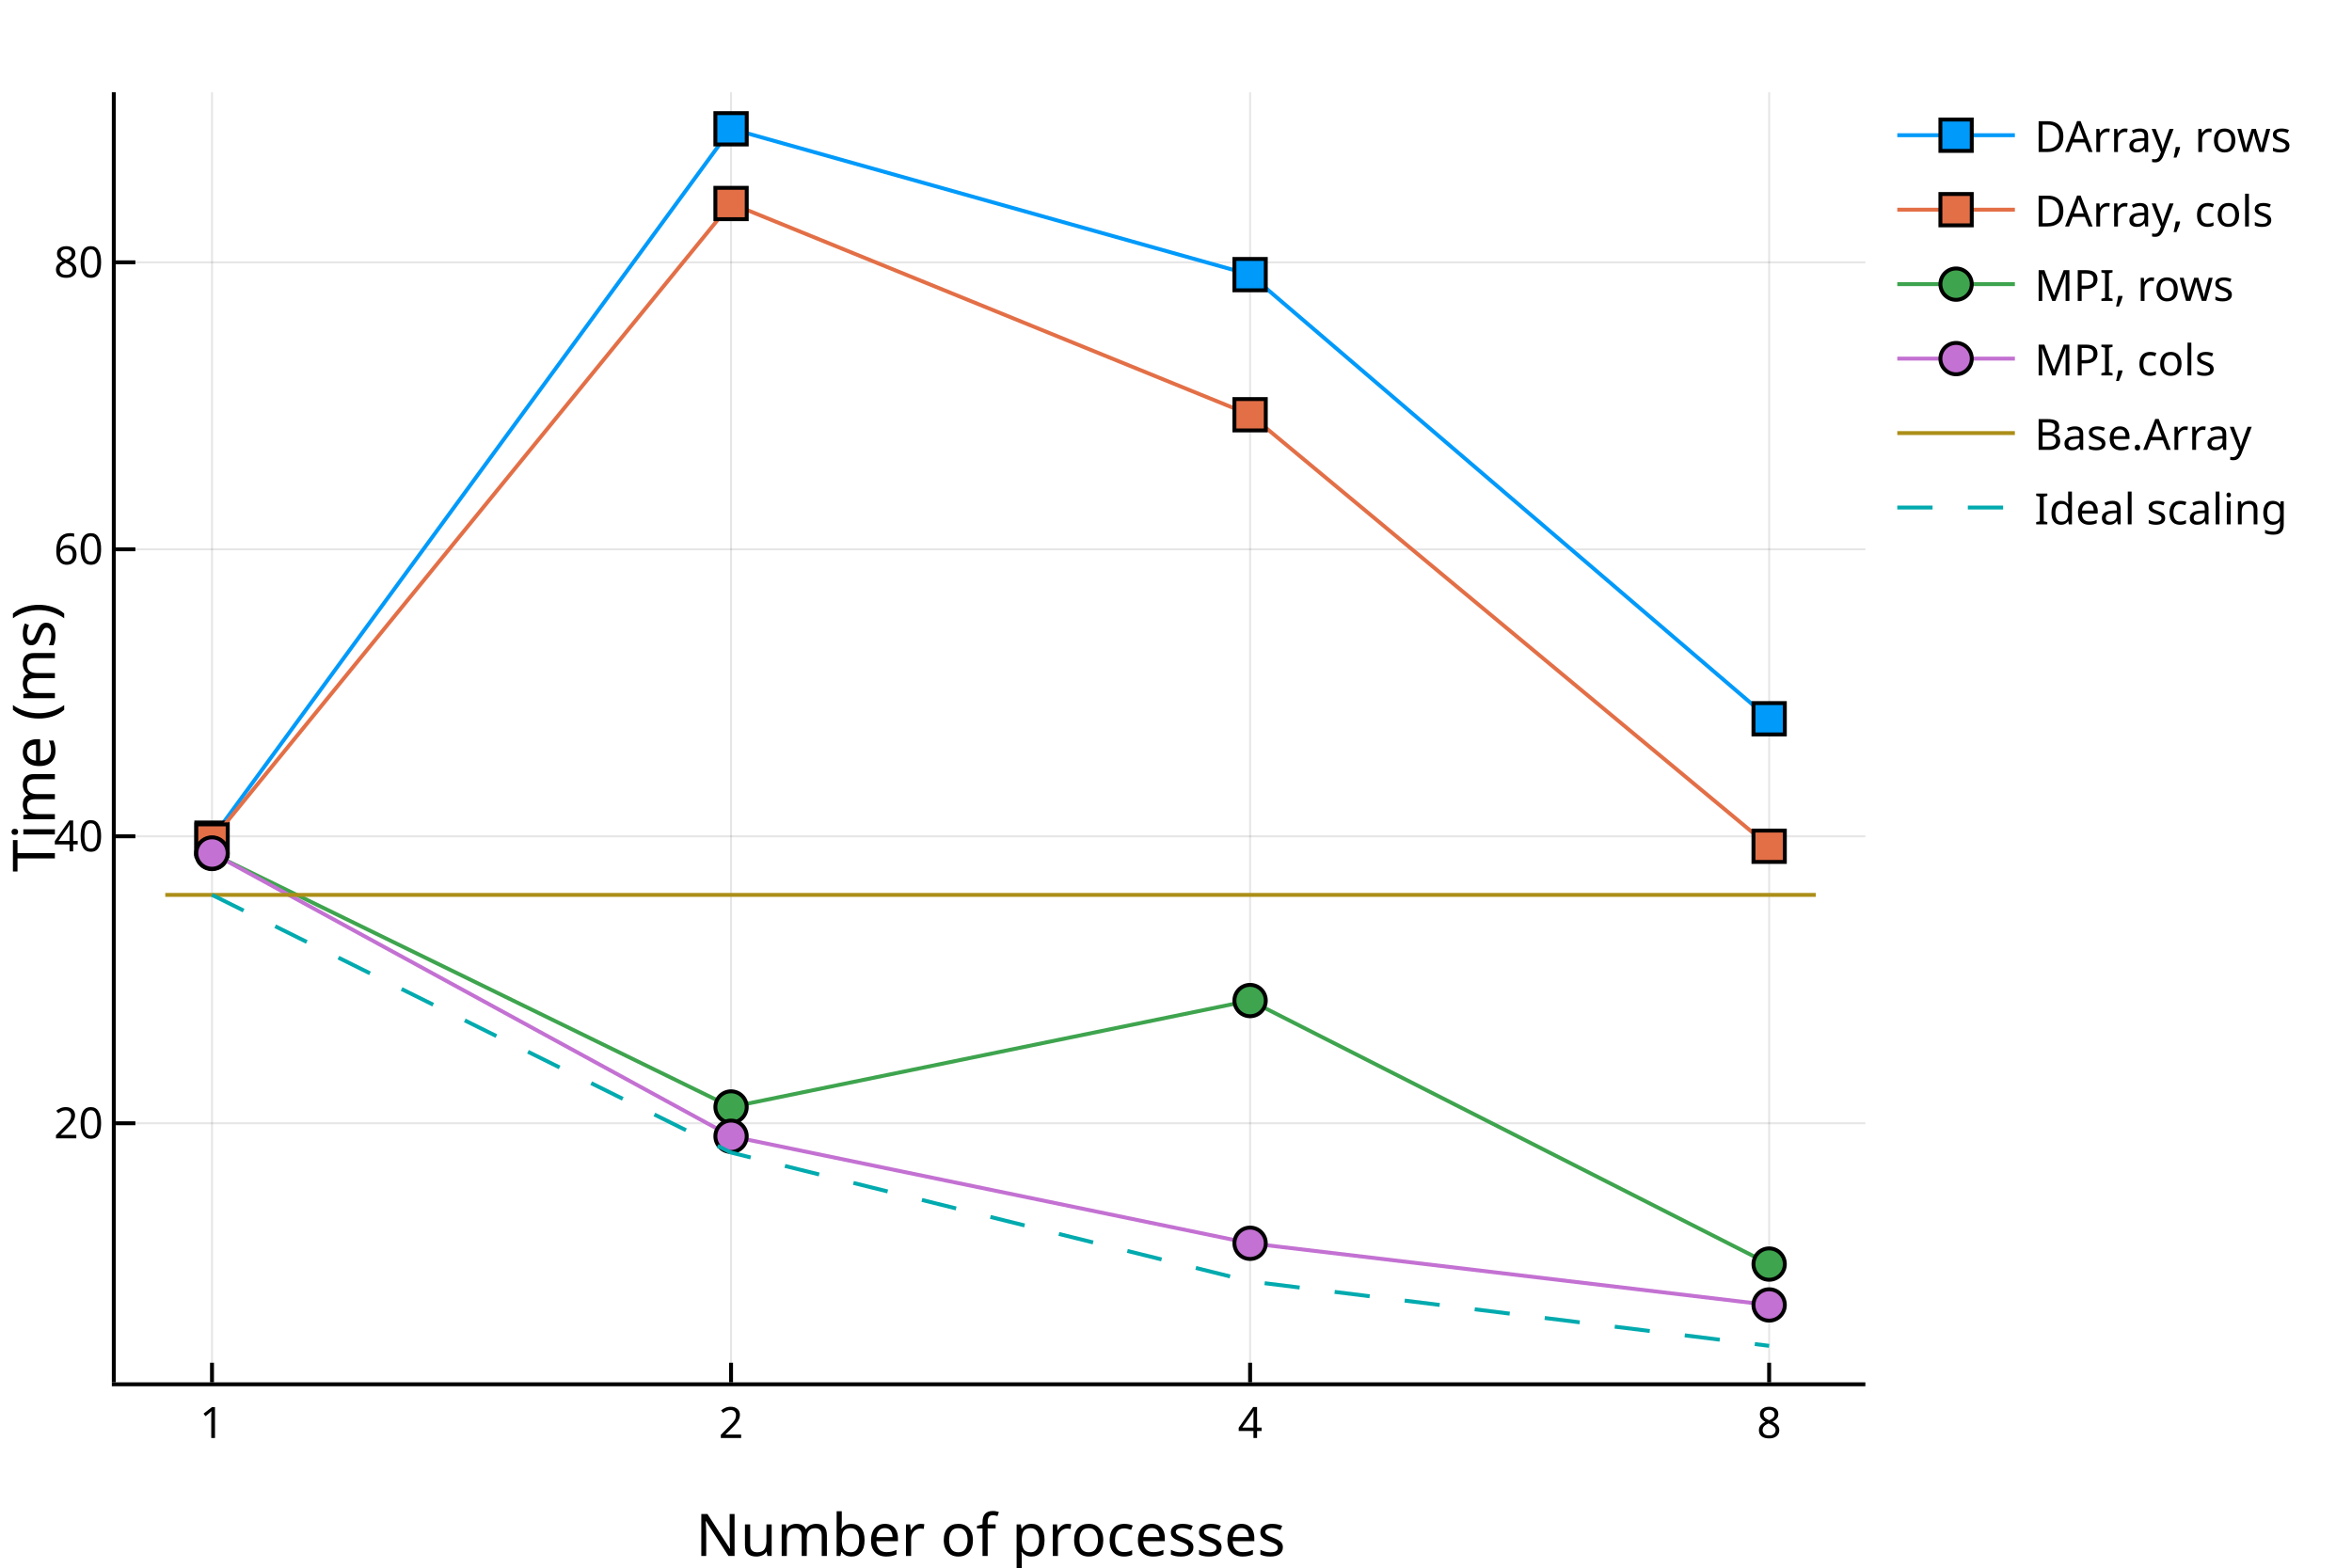
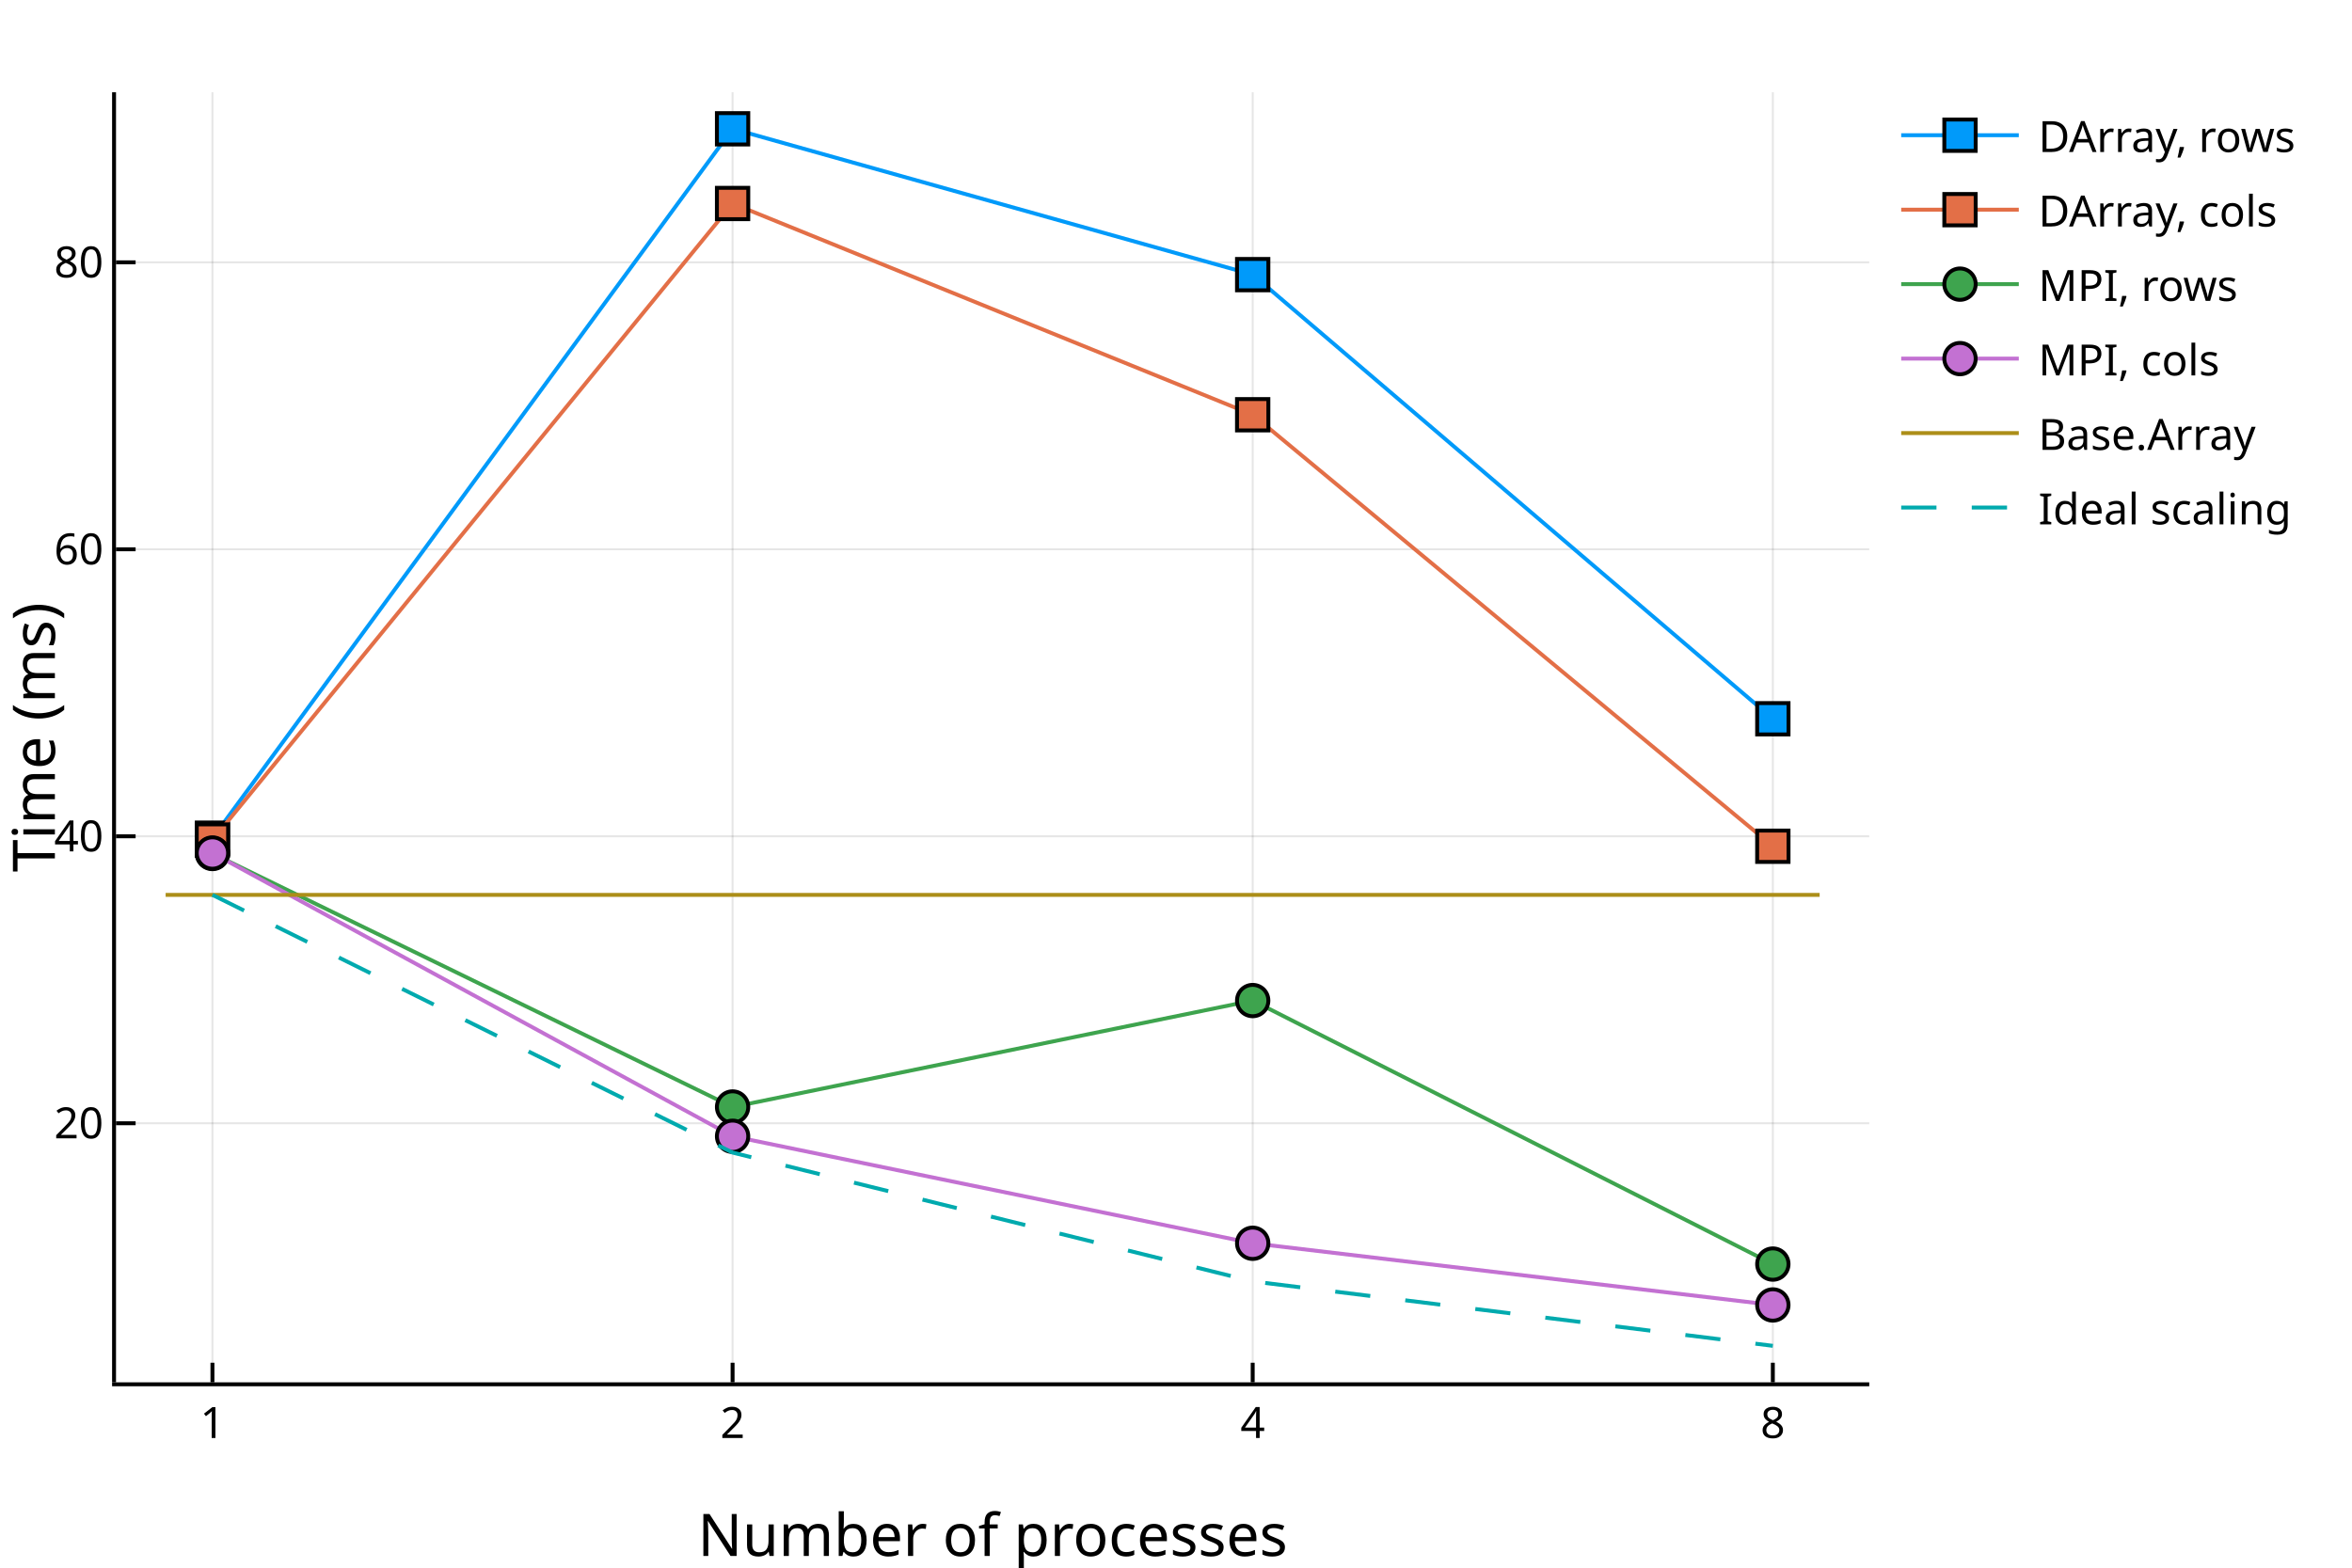
<svg xmlns="http://www.w3.org/2000/svg" class="main-svg" width="600" height="400" viewBox="0 0 600 400">
  <rect x="0" y="0" width="600" height="400" style="fill: rgb(255, 255, 255); fill-opacity: 1;" />
-   <defs id="defs-0fef15">
+   <defs id="defs-b886ee">
    <g class="clips">
-       <clipPath class="plotclip" id="clip0fef15xyplot">
-         <rect width="446.325" height="329.163" />
-       </clipPath>
-       <clipPath class="axesclip" id="clip0fef15x">
-         <rect x="29.532" y="0" width="446.325" height="400" />
-       </clipPath>
-       <clipPath class="axesclip" id="clip0fef15y">
+       <clipPath class="plotclip" id="clipb886eexyplot">
+         <rect width="447.256" height="329.163" />
+       </clipPath>
+       <clipPath class="axesclip" id="clipb886eex">
+         <rect x="29.594" y="0" width="447.256" height="400" />
+       </clipPath>
+       <clipPath class="axesclip" id="clipb886eey">
        <rect x="0" y="23.543" width="600" height="329.163" />
      </clipPath>
-       <clipPath class="axesclip" id="clip0fef15xy">
-         <rect x="29.532" y="23.543" width="446.325" height="329.163" />
+       <clipPath class="axesclip" id="clipb886eexy">
+         <rect x="29.594" y="23.543" width="447.256" height="329.163" />
      </clipPath>
    </g>
    <g class="gradients" />
  </defs>
  <g class="bglayer">
-     <rect class="bg" x="29.532" y="23.543" width="446.325" height="329.163" style="fill: rgb(255, 255, 255); fill-opacity: 1; stroke-width: 0;" />
+     <rect class="bg" x="29.594" y="23.543" width="447.256" height="329.163" style="fill: rgb(255, 255, 255); fill-opacity: 1; stroke-width: 0;" />
  </g>
  <g class="layer-below">
    <g class="imagelayer" />
    <g class="shapelayer" />
  </g>
  <g class="cartesianlayer">
    <g class="subplot xy">
      <g class="layer-subplot">
        <g class="shapelayer" />
        <g class="imagelayer" />
      </g>
      <g class="gridlayer">
        <g class="x">
-           <path class="xgrid crisp" d="M0,23.543v329.163" transform="translate(54.0824,0)" style="stroke: rgb(0, 0, 0); stroke-opacity: 0.1; stroke-width: 0.5px;" />
-           <path class="xgrid crisp" d="M0,23.543v329.163" transform="translate(186.4924,0)" style="stroke: rgb(0, 0, 0); stroke-opacity: 0.1; stroke-width: 0.5px;" />
-           <path class="xgrid crisp" d="M0,23.543v329.163" transform="translate(318.9024,0)" style="stroke: rgb(0, 0, 0); stroke-opacity: 0.1; stroke-width: 0.5px;" />
-           <path class="xgrid crisp" d="M0,23.543v329.163" transform="translate(451.3124,0)" style="stroke: rgb(0, 0, 0); stroke-opacity: 0.1; stroke-width: 0.5px;" />
+           <path class="xgrid crisp" d="M0,23.543v329.163" transform="translate(54.19405,0)" style="stroke: rgb(0, 0, 0); stroke-opacity: 0.1; stroke-width: 0.5px;" />
+           <path class="xgrid crisp" d="M0,23.543v329.163" transform="translate(186.8841,0)" style="stroke: rgb(0, 0, 0); stroke-opacity: 0.1; stroke-width: 0.5px;" />
+           <path class="xgrid crisp" d="M0,23.543v329.163" transform="translate(319.5641,0)" style="stroke: rgb(0, 0, 0); stroke-opacity: 0.1; stroke-width: 0.5px;" />
+           <path class="xgrid crisp" d="M0,23.543v329.163" transform="translate(452.2541,0)" style="stroke: rgb(0, 0, 0); stroke-opacity: 0.1; stroke-width: 0.5px;" />
        </g>
        <g class="y">
-           <path class="ygrid crisp" d="M29.532,0h446.325" transform="translate(0,286.6033)" style="stroke: rgb(0, 0, 0); stroke-opacity: 0.1; stroke-width: 0.5px;" />
-           <path class="ygrid crisp" d="M29.532,0h446.325" transform="translate(0,213.3833)" style="stroke: rgb(0, 0, 0); stroke-opacity: 0.1; stroke-width: 0.5px;" />
-           <path class="ygrid crisp" d="M29.532,0h446.325" transform="translate(0,140.1533)" style="stroke: rgb(0, 0, 0); stroke-opacity: 0.1; stroke-width: 0.5px;" />
-           <path class="ygrid crisp" d="M29.532,0h446.325" transform="translate(0,66.93331)" style="stroke: rgb(0, 0, 0); stroke-opacity: 0.1; stroke-width: 0.5px;" />
+           <path class="ygrid crisp" d="M29.594,0h447.256" transform="translate(0,286.6033)" style="stroke: rgb(0, 0, 0); stroke-opacity: 0.1; stroke-width: 0.5px;" />
+           <path class="ygrid crisp" d="M29.594,0h447.256" transform="translate(0,213.3833)" style="stroke: rgb(0, 0, 0); stroke-opacity: 0.1; stroke-width: 0.5px;" />
+           <path class="ygrid crisp" d="M29.594,0h447.256" transform="translate(0,140.1533)" style="stroke: rgb(0, 0, 0); stroke-opacity: 0.1; stroke-width: 0.5px;" />
+           <path class="ygrid crisp" d="M29.594,0h447.256" transform="translate(0,66.93331)" style="stroke: rgb(0, 0, 0); stroke-opacity: 0.1; stroke-width: 0.5px;" />
        </g>
      </g>
      <g class="zerolinelayer" />
      <path class="xlines-below" />
      <path class="ylines-below" />
      <g class="overlines-below" />
      <g class="xaxislayer-below" />
      <g class="yaxislayer-below" />
      <g class="overaxes-below" />
-       <g class="plot" transform="translate(29.5324, 23.54331)" clip-path="url(#clip0fef15xyplot)">
+       <g class="plot" transform="translate(29.59405, 23.54331)" clip-path="url(#clipb886eexyplot)">
        <g class="imagelayer" />
        <g class="maplayer" />
        <g class="barlayer" />
        <g class="carpetlayer" />
        <g class="violinlayer" />
        <g class="boxlayer" />
        <g class="scatterlayer">
-           <g class="trace scatter tracee0105c" style="stroke-miterlimit: 2; opacity: 1;">
-             <path class="js-line" d="M24.55,190.32L156.96,9.32L289.37,46.53L421.78,159.85" style="vector-effect: non-scaling-stroke; fill: none; stroke: rgb(0, 154, 250); stroke-opacity: 1; stroke-width: 1px; opacity: 1;" />
-             <g class="points">
-               <path class="point" transform="translate(24.55,190.32)" d="M4,4H-4V-4H4Z" style="opacity: 1; stroke-width: 1px; fill: rgb(0, 154, 250); fill-opacity: 1; stroke: rgb(0, 0, 0); stroke-opacity: 1;" />
-               <path class="point" transform="translate(156.96,9.32)" d="M4,4H-4V-4H4Z" style="opacity: 1; stroke-width: 1px; fill: rgb(0, 154, 250); fill-opacity: 1; stroke: rgb(0, 0, 0); stroke-opacity: 1;" />
-               <path class="point" transform="translate(289.37,46.53)" d="M4,4H-4V-4H4Z" style="opacity: 1; stroke-width: 1px; fill: rgb(0, 154, 250); fill-opacity: 1; stroke: rgb(0, 0, 0); stroke-opacity: 1;" />
-               <path class="point" transform="translate(421.78,159.85)" d="M4,4H-4V-4H4Z" style="opacity: 1; stroke-width: 1px; fill: rgb(0, 154, 250); fill-opacity: 1; stroke: rgb(0, 0, 0); stroke-opacity: 1;" />
-             </g>
-           </g>
-           <g class="trace scatter trace3b83f3" style="stroke-miterlimit: 2; opacity: 1;">
-             <path class="js-line" d="M24.55,190.8L156.96,28.38L289.37,82.28L421.78,192.38" style="vector-effect: non-scaling-stroke; fill: none; stroke: rgb(227, 111, 71); stroke-opacity: 1; stroke-width: 1px; opacity: 1;" />
-             <g class="points">
-               <path class="point" transform="translate(24.55,190.8)" d="M4,4H-4V-4H4Z" style="opacity: 1; stroke-width: 1px; fill: rgb(227, 111, 71); fill-opacity: 1; stroke: rgb(0, 0, 0); stroke-opacity: 1;" />
-               <path class="point" transform="translate(156.96,28.38)" d="M4,4H-4V-4H4Z" style="opacity: 1; stroke-width: 1px; fill: rgb(227, 111, 71); fill-opacity: 1; stroke: rgb(0, 0, 0); stroke-opacity: 1;" />
-               <path class="point" transform="translate(289.37,82.28)" d="M4,4H-4V-4H4Z" style="opacity: 1; stroke-width: 1px; fill: rgb(227, 111, 71); fill-opacity: 1; stroke: rgb(0, 0, 0); stroke-opacity: 1;" />
-               <path class="point" transform="translate(421.78,192.38)" d="M4,4H-4V-4H4Z" style="opacity: 1; stroke-width: 1px; fill: rgb(227, 111, 71); fill-opacity: 1; stroke: rgb(0, 0, 0); stroke-opacity: 1;" />
-             </g>
-           </g>
-           <g class="trace scatter tracea6926f" style="stroke-miterlimit: 2; opacity: 1;">
-             <path class="js-line" d="M24.55,194.23L156.96,258.91L289.37,231.75L421.78,298.99" style="vector-effect: non-scaling-stroke; fill: none; stroke: rgb(62, 164, 78); stroke-opacity: 1; stroke-width: 1px; opacity: 1;" />
-             <g class="points">
-               <path class="point" transform="translate(24.55,194.23)" d="M4,0A4,4 0 1,1 0,-4A4,4 0 0,1 4,0Z" style="opacity: 1; stroke-width: 1px; fill: rgb(62, 164, 78); fill-opacity: 1; stroke: rgb(0, 0, 0); stroke-opacity: 1;" />
-               <path class="point" transform="translate(156.96,258.91)" d="M4,0A4,4 0 1,1 0,-4A4,4 0 0,1 4,0Z" style="opacity: 1; stroke-width: 1px; fill: rgb(62, 164, 78); fill-opacity: 1; stroke: rgb(0, 0, 0); stroke-opacity: 1;" />
-               <path class="point" transform="translate(289.37,231.75)" d="M4,0A4,4 0 1,1 0,-4A4,4 0 0,1 4,0Z" style="opacity: 1; stroke-width: 1px; fill: rgb(62, 164, 78); fill-opacity: 1; stroke: rgb(0, 0, 0); stroke-opacity: 1;" />
-               <path class="point" transform="translate(421.78,298.99)" d="M4,0A4,4 0 1,1 0,-4A4,4 0 0,1 4,0Z" style="opacity: 1; stroke-width: 1px; fill: rgb(62, 164, 78); fill-opacity: 1; stroke: rgb(0, 0, 0); stroke-opacity: 1;" />
-             </g>
-           </g>
-           <g class="trace scatter tracef46e6e" style="stroke-miterlimit: 2; opacity: 1;">
-             <path class="js-line" d="M24.55,194.11L156.96,266.38L289.37,293.68L421.78,309.42" style="vector-effect: non-scaling-stroke; fill: none; stroke: rgb(195, 113, 210); stroke-opacity: 1; stroke-width: 1px; opacity: 1;" />
-             <g class="points">
-               <path class="point" transform="translate(24.55,194.11)" d="M4,0A4,4 0 1,1 0,-4A4,4 0 0,1 4,0Z" style="opacity: 1; stroke-width: 1px; fill: rgb(195, 113, 210); fill-opacity: 1; stroke: rgb(0, 0, 0); stroke-opacity: 1;" />
-               <path class="point" transform="translate(156.96,266.38)" d="M4,0A4,4 0 1,1 0,-4A4,4 0 0,1 4,0Z" style="opacity: 1; stroke-width: 1px; fill: rgb(195, 113, 210); fill-opacity: 1; stroke: rgb(0, 0, 0); stroke-opacity: 1;" />
-               <path class="point" transform="translate(289.37,293.68)" d="M4,0A4,4 0 1,1 0,-4A4,4 0 0,1 4,0Z" style="opacity: 1; stroke-width: 1px; fill: rgb(195, 113, 210); fill-opacity: 1; stroke: rgb(0, 0, 0); stroke-opacity: 1;" />
-               <path class="point" transform="translate(421.78,309.42)" d="M4,0A4,4 0 1,1 0,-4A4,4 0 0,1 4,0Z" style="opacity: 1; stroke-width: 1px; fill: rgb(195, 113, 210); fill-opacity: 1; stroke: rgb(0, 0, 0); stroke-opacity: 1;" />
-             </g>
-           </g>
-           <g class="trace scatter trace779857" style="stroke-miterlimit: 2; opacity: 1;">
-             <path class="js-line" d="M12.63,204.79L433.69,204.79" style="vector-effect: non-scaling-stroke; fill: none; stroke: rgb(172, 142, 24); stroke-opacity: 1; stroke-width: 1px; opacity: 1;" />
+           <g class="trace scatter trace1fe989" style="stroke-miterlimit: 2; opacity: 1;">
+             <path class="js-line" d="M24.6,190.32L157.29,9.32L289.97,46.53L422.66,159.85" style="vector-effect: non-scaling-stroke; fill: none; stroke: rgb(0, 154, 250); stroke-opacity: 1; stroke-width: 1px; opacity: 1;" />
+             <g class="points">
+               <path class="point" transform="translate(24.6,190.32)" d="M4,4H-4V-4H4Z" style="opacity: 1; stroke-width: 1px; fill: rgb(0, 154, 250); fill-opacity: 1; stroke: rgb(0, 0, 0); stroke-opacity: 1;" />
+               <path class="point" transform="translate(157.29,9.32)" d="M4,4H-4V-4H4Z" style="opacity: 1; stroke-width: 1px; fill: rgb(0, 154, 250); fill-opacity: 1; stroke: rgb(0, 0, 0); stroke-opacity: 1;" />
+               <path class="point" transform="translate(289.97,46.53)" d="M4,4H-4V-4H4Z" style="opacity: 1; stroke-width: 1px; fill: rgb(0, 154, 250); fill-opacity: 1; stroke: rgb(0, 0, 0); stroke-opacity: 1;" />
+               <path class="point" transform="translate(422.66,159.85)" d="M4,4H-4V-4H4Z" style="opacity: 1; stroke-width: 1px; fill: rgb(0, 154, 250); fill-opacity: 1; stroke: rgb(0, 0, 0); stroke-opacity: 1;" />
+             </g>
+           </g>
+           <g class="trace scatter tracedd1b66" style="stroke-miterlimit: 2; opacity: 1;">
+             <path class="js-line" d="M24.6,190.8L157.29,28.38L289.97,82.28L422.66,192.38" style="vector-effect: non-scaling-stroke; fill: none; stroke: rgb(227, 111, 71); stroke-opacity: 1; stroke-width: 1px; opacity: 1;" />
+             <g class="points">
+               <path class="point" transform="translate(24.6,190.8)" d="M4,4H-4V-4H4Z" style="opacity: 1; stroke-width: 1px; fill: rgb(227, 111, 71); fill-opacity: 1; stroke: rgb(0, 0, 0); stroke-opacity: 1;" />
+               <path class="point" transform="translate(157.29,28.38)" d="M4,4H-4V-4H4Z" style="opacity: 1; stroke-width: 1px; fill: rgb(227, 111, 71); fill-opacity: 1; stroke: rgb(0, 0, 0); stroke-opacity: 1;" />
+               <path class="point" transform="translate(289.97,82.28)" d="M4,4H-4V-4H4Z" style="opacity: 1; stroke-width: 1px; fill: rgb(227, 111, 71); fill-opacity: 1; stroke: rgb(0, 0, 0); stroke-opacity: 1;" />
+               <path class="point" transform="translate(422.66,192.38)" d="M4,4H-4V-4H4Z" style="opacity: 1; stroke-width: 1px; fill: rgb(227, 111, 71); fill-opacity: 1; stroke: rgb(0, 0, 0); stroke-opacity: 1;" />
+             </g>
+           </g>
+           <g class="trace scatter tracea5603b" style="stroke-miterlimit: 2; opacity: 1;">
+             <path class="js-line" d="M24.6,194.23L157.29,258.91L289.97,231.75L422.66,298.99" style="vector-effect: non-scaling-stroke; fill: none; stroke: rgb(62, 164, 78); stroke-opacity: 1; stroke-width: 1px; opacity: 1;" />
+             <g class="points">
+               <path class="point" transform="translate(24.6,194.23)" d="M4,0A4,4 0 1,1 0,-4A4,4 0 0,1 4,0Z" style="opacity: 1; stroke-width: 1px; fill: rgb(62, 164, 78); fill-opacity: 1; stroke: rgb(0, 0, 0); stroke-opacity: 1;" />
+               <path class="point" transform="translate(157.29,258.91)" d="M4,0A4,4 0 1,1 0,-4A4,4 0 0,1 4,0Z" style="opacity: 1; stroke-width: 1px; fill: rgb(62, 164, 78); fill-opacity: 1; stroke: rgb(0, 0, 0); stroke-opacity: 1;" />
+               <path class="point" transform="translate(289.97,231.75)" d="M4,0A4,4 0 1,1 0,-4A4,4 0 0,1 4,0Z" style="opacity: 1; stroke-width: 1px; fill: rgb(62, 164, 78); fill-opacity: 1; stroke: rgb(0, 0, 0); stroke-opacity: 1;" />
+               <path class="point" transform="translate(422.66,298.99)" d="M4,0A4,4 0 1,1 0,-4A4,4 0 0,1 4,0Z" style="opacity: 1; stroke-width: 1px; fill: rgb(62, 164, 78); fill-opacity: 1; stroke: rgb(0, 0, 0); stroke-opacity: 1;" />
+             </g>
+           </g>
+           <g class="trace scatter trace564d83" style="stroke-miterlimit: 2; opacity: 1;">
+             <path class="js-line" d="M24.6,194.11L157.29,266.38L289.97,293.68L422.66,309.42" style="vector-effect: non-scaling-stroke; fill: none; stroke: rgb(195, 113, 210); stroke-opacity: 1; stroke-width: 1px; opacity: 1;" />
+             <g class="points">
+               <path class="point" transform="translate(24.6,194.11)" d="M4,0A4,4 0 1,1 0,-4A4,4 0 0,1 4,0Z" style="opacity: 1; stroke-width: 1px; fill: rgb(195, 113, 210); fill-opacity: 1; stroke: rgb(0, 0, 0); stroke-opacity: 1;" />
+               <path class="point" transform="translate(157.29,266.38)" d="M4,0A4,4 0 1,1 0,-4A4,4 0 0,1 4,0Z" style="opacity: 1; stroke-width: 1px; fill: rgb(195, 113, 210); fill-opacity: 1; stroke: rgb(0, 0, 0); stroke-opacity: 1;" />
+               <path class="point" transform="translate(289.97,293.68)" d="M4,0A4,4 0 1,1 0,-4A4,4 0 0,1 4,0Z" style="opacity: 1; stroke-width: 1px; fill: rgb(195, 113, 210); fill-opacity: 1; stroke: rgb(0, 0, 0); stroke-opacity: 1;" />
+               <path class="point" transform="translate(422.66,309.42)" d="M4,0A4,4 0 1,1 0,-4A4,4 0 0,1 4,0Z" style="opacity: 1; stroke-width: 1px; fill: rgb(195, 113, 210); fill-opacity: 1; stroke: rgb(0, 0, 0); stroke-opacity: 1;" />
+             </g>
+           </g>
+           <g class="trace scatter trace11688b" style="stroke-miterlimit: 2; opacity: 1;">
+             <path class="js-line" d="M12.66,204.79L434.6,204.79" style="vector-effect: non-scaling-stroke; fill: none; stroke: rgb(172, 142, 24); stroke-opacity: 1; stroke-width: 1px; opacity: 1;" />
            <g class="points" />
          </g>
-           <g class="trace scatter traced028a8" style="stroke-miterlimit: 2; opacity: 1;">
-             <path class="js-line" d="M24.55,204.79L156.96,270.54L289.37,303.41L421.78,319.85" style="vector-effect: non-scaling-stroke; fill: none; stroke: rgb(0, 170, 174); stroke-opacity: 1; stroke-width: 1px; opacity: 1; stroke-dasharray: 9px, 9px;" />
+           <g class="trace scatter trace3fa1b9" style="stroke-miterlimit: 2; opacity: 1;">
+             <path class="js-line" d="M24.6,204.79L157.29,270.54L289.97,303.41L422.66,319.85" style="vector-effect: non-scaling-stroke; fill: none; stroke: rgb(0, 170, 174); stroke-opacity: 1; stroke-width: 1px; opacity: 1; stroke-dasharray: 9px, 9px;" />
            <g class="points" />
          </g>
        </g>
      </g>
      <g class="overplot" />
-       <path class="xlines-above crisp" d="M28.532,353.207H475.857" style="fill: none; stroke-width: 1px; stroke: rgb(0, 0, 0); stroke-opacity: 1;" />
-       <path class="ylines-above crisp" d="M29.032,23.543V352.707" style="fill: none; stroke-width: 1px; stroke: rgb(0, 0, 0); stroke-opacity: 1;" />
+       <path class="xlines-above crisp" d="M28.594,353.207H476.85" style="fill: none; stroke-width: 1px; stroke: rgb(0, 0, 0); stroke-opacity: 1;" />
+       <path class="ylines-above crisp" d="M29.094,23.543V352.707" style="fill: none; stroke-width: 1px; stroke: rgb(0, 0, 0); stroke-opacity: 1;" />
      <g class="overlines-above" />
      <g class="xaxislayer-above">
-         <path class="xtick ticks crisp" d="M0,352.707v-5" transform="translate(54.0824,0)" style="stroke: rgb(0, 0, 0); stroke-opacity: 1; stroke-width: 1px;" />
-         <path class="xtick ticks crisp" d="M0,352.707v-5" transform="translate(186.4924,0)" style="stroke: rgb(0, 0, 0); stroke-opacity: 1; stroke-width: 1px;" />
-         <path class="xtick ticks crisp" d="M0,352.707v-5" transform="translate(318.9024,0)" style="stroke: rgb(0, 0, 0); stroke-opacity: 1; stroke-width: 1px;" />
-         <path class="xtick ticks crisp" d="M0,352.707v-5" transform="translate(451.3124,0)" style="stroke: rgb(0, 0, 0); stroke-opacity: 1; stroke-width: 1px;" />
-         <g class="xtick">
-           <text text-anchor="middle" x="0" y="366.907" transform="translate(54.0824,0)" style="font-family: sans-serif; font-size: 11px; fill: rgb(0, 0, 0); fill-opacity: 1; white-space: pre;">1</text>
-         </g>
-         <g class="xtick">
-           <text text-anchor="middle" x="0" y="366.907" transform="translate(186.4924,0)" style="font-family: sans-serif; font-size: 11px; fill: rgb(0, 0, 0); fill-opacity: 1; white-space: pre;">2</text>
-         </g>
-         <g class="xtick">
-           <text text-anchor="middle" x="0" y="366.907" transform="translate(318.9024,0)" style="font-family: sans-serif; font-size: 11px; fill: rgb(0, 0, 0); fill-opacity: 1; white-space: pre;">4</text>
-         </g>
-         <g class="xtick">
-           <text text-anchor="middle" x="0" y="366.907" transform="translate(451.3124,0)" style="font-family: sans-serif; font-size: 11px; fill: rgb(0, 0, 0); fill-opacity: 1; white-space: pre;">8</text>
+         <path class="xtick ticks crisp" d="M0,352.707v-5" transform="translate(54.19405,0)" style="stroke: rgb(0, 0, 0); stroke-opacity: 1; stroke-width: 1px;" />
+         <path class="xtick ticks crisp" d="M0,352.707v-5" transform="translate(186.8841,0)" style="stroke: rgb(0, 0, 0); stroke-opacity: 1; stroke-width: 1px;" />
+         <path class="xtick ticks crisp" d="M0,352.707v-5" transform="translate(319.5641,0)" style="stroke: rgb(0, 0, 0); stroke-opacity: 1; stroke-width: 1px;" />
+         <path class="xtick ticks crisp" d="M0,352.707v-5" transform="translate(452.2541,0)" style="stroke: rgb(0, 0, 0); stroke-opacity: 1; stroke-width: 1px;" />
+         <g class="xtick">
+           <text text-anchor="middle" x="0" y="366.907" transform="translate(54.19405,0)" style="font-family: sans-serif; font-size: 11px; fill: rgb(0, 0, 0); fill-opacity: 1; white-space: pre;">1</text>
+         </g>
+         <g class="xtick">
+           <text text-anchor="middle" x="0" y="366.907" transform="translate(186.8841,0)" style="font-family: sans-serif; font-size: 11px; fill: rgb(0, 0, 0); fill-opacity: 1; white-space: pre;">2</text>
+         </g>
+         <g class="xtick">
+           <text text-anchor="middle" x="0" y="366.907" transform="translate(319.5641,0)" style="font-family: sans-serif; font-size: 11px; fill: rgb(0, 0, 0); fill-opacity: 1; white-space: pre;">4</text>
+         </g>
+         <g class="xtick">
+           <text text-anchor="middle" x="0" y="366.907" transform="translate(452.2541,0)" style="font-family: sans-serif; font-size: 11px; fill: rgb(0, 0, 0); fill-opacity: 1; white-space: pre;">8</text>
        </g>
      </g>
      <g class="yaxislayer-above">
-         <path class="ytick ticks crisp" d="M29.532,0h5" transform="translate(0,286.6033)" style="stroke: rgb(0, 0, 0); stroke-opacity: 1; stroke-width: 1px;" />
-         <path class="ytick ticks crisp" d="M29.532,0h5" transform="translate(0,213.3833)" style="stroke: rgb(0, 0, 0); stroke-opacity: 1; stroke-width: 1px;" />
-         <path class="ytick ticks crisp" d="M29.532,0h5" transform="translate(0,140.1533)" style="stroke: rgb(0, 0, 0); stroke-opacity: 1; stroke-width: 1px;" />
-         <path class="ytick ticks crisp" d="M29.532,0h5" transform="translate(0,66.93331)" style="stroke: rgb(0, 0, 0); stroke-opacity: 1; stroke-width: 1px;" />
-         <g class="ytick">
-           <text text-anchor="end" x="26.332" y="3.85" transform="translate(0,286.6033)" style="font-family: sans-serif; font-size: 11px; fill: rgb(0, 0, 0); fill-opacity: 1; white-space: pre;">20</text>
-         </g>
-         <g class="ytick">
-           <text text-anchor="end" x="26.332" y="3.85" transform="translate(0,213.3833)" style="font-family: sans-serif; font-size: 11px; fill: rgb(0, 0, 0); fill-opacity: 1; white-space: pre;">40</text>
-         </g>
-         <g class="ytick">
-           <text text-anchor="end" x="26.332" y="3.85" transform="translate(0,140.1533)" style="font-family: sans-serif; font-size: 11px; fill: rgb(0, 0, 0); fill-opacity: 1; white-space: pre;">60</text>
-         </g>
-         <g class="ytick">
-           <text text-anchor="end" x="26.332" y="3.85" transform="translate(0,66.93331)" style="font-family: sans-serif; font-size: 11px; fill: rgb(0, 0, 0); fill-opacity: 1; white-space: pre;">80</text>
+         <path class="ytick ticks crisp" d="M29.594,0h5" transform="translate(0,286.6033)" style="stroke: rgb(0, 0, 0); stroke-opacity: 1; stroke-width: 1px;" />
+         <path class="ytick ticks crisp" d="M29.594,0h5" transform="translate(0,213.3833)" style="stroke: rgb(0, 0, 0); stroke-opacity: 1; stroke-width: 1px;" />
+         <path class="ytick ticks crisp" d="M29.594,0h5" transform="translate(0,140.1533)" style="stroke: rgb(0, 0, 0); stroke-opacity: 1; stroke-width: 1px;" />
+         <path class="ytick ticks crisp" d="M29.594,0h5" transform="translate(0,66.93331)" style="stroke: rgb(0, 0, 0); stroke-opacity: 1; stroke-width: 1px;" />
+         <g class="ytick">
+           <text text-anchor="end" x="26.394" y="3.85" transform="translate(0,286.6033)" style="font-family: sans-serif; font-size: 11px; fill: rgb(0, 0, 0); fill-opacity: 1; white-space: pre;">20</text>
+         </g>
+         <g class="ytick">
+           <text text-anchor="end" x="26.394" y="3.85" transform="translate(0,213.3833)" style="font-family: sans-serif; font-size: 11px; fill: rgb(0, 0, 0); fill-opacity: 1; white-space: pre;">40</text>
+         </g>
+         <g class="ytick">
+           <text text-anchor="end" x="26.394" y="3.85" transform="translate(0,140.1533)" style="font-family: sans-serif; font-size: 11px; fill: rgb(0, 0, 0); fill-opacity: 1; white-space: pre;">60</text>
+         </g>
+         <g class="ytick">
+           <text text-anchor="end" x="26.394" y="3.85" transform="translate(0,66.93331)" style="font-family: sans-serif; font-size: 11px; fill: rgb(0, 0, 0); fill-opacity: 1; white-space: pre;">80</text>
        </g>
      </g>
      <g class="overaxes-above" />
    </g>
  </g>
  <g class="polarlayer" />
  <g class="ternarylayer" />
  <g class="geolayer" />
  <g class="pielayer" />
  <g class="glimages" />
-   <defs id="topdefs-0fef15">
+   <defs id="topdefs-b886ee">
    <g class="clips" />
-     <clipPath id="legend0fef15">
-       <rect width="109" height="124" x="0" y="0" />
+     <clipPath id="legendb886ee">
+       <rect width="108" height="124" x="0" y="0" />
    </clipPath>
  </defs>
  <g class="layer-above">
    <g class="imagelayer" />
    <g class="shapelayer" />
  </g>
  <g class="infolayer">
    <g class="g-gtitle" />
-     <g class="legend" pointer-events="all" transform="translate(479, 20)">
-       <rect class="bg" shape-rendering="crispEdges" width="109" height="124" x="0" y="0" style="stroke: rgb(0, 0, 0); stroke-opacity: 1; fill: rgb(255, 255, 255); fill-opacity: 1; stroke-width: 0px;" />
-       <g class="scrollbox" transform="translate(0, 0)" clip-path="url(#legend0fef15)">
+     <g class="legend" pointer-events="all" transform="translate(480, 20)">
+       <rect class="bg" shape-rendering="crispEdges" width="108" height="124" x="0" y="0" style="stroke: rgb(0, 0, 0); stroke-opacity: 1; fill: rgb(255, 255, 255); fill-opacity: 1; stroke-width: 0px;" />
+       <g class="scrollbox" transform="translate(0, 0)" clip-path="url(#legendb886ee)">
        <g class="groups">
          <g class="traces" transform="translate(0, 14.5)" style="opacity: 1;">
            <g class="layers" style="opacity: 1;">
              <g class="legendfill" />
              <g class="legendlines">
                <path class="js-line" d="M5,0h30" style="fill: none; stroke: rgb(0, 154, 250); stroke-opacity: 1; stroke-width: 1px;" />
              </g>
              <g class="legendsymbols">
                <g class="legendpoints">
                  <path class="scatterpts" transform="translate(20,0)" d="M4,4H-4V-4H4Z" style="opacity: 1; stroke-width: 1px; fill: rgb(0, 154, 250); fill-opacity: 1; stroke: rgb(0, 0, 0); stroke-opacity: 1;" />
                </g>
              </g>
            </g>
            <text class="legendtext user-select-none" text-anchor="start" x="40" y="4.29" style="font-family: sans-serif; font-size: 11px; fill: rgb(0, 0, 0); fill-opacity: 1; white-space: pre;">DArray, rows</text>
-             <rect class="legendtoggle" pointer-events="all" x="0" y="-9.5" width="149" height="19" style="cursor: pointer; fill: rgb(0, 0, 0); fill-opacity: 0;" />
+             <rect class="legendtoggle" pointer-events="all" x="0" y="-9.5" width="148" height="19" style="cursor: pointer; fill: rgb(0, 0, 0); fill-opacity: 0;" />
          </g>
          <g class="traces" transform="translate(0, 33.5)" style="opacity: 1;">
            <g class="layers" style="opacity: 1;">
              <g class="legendfill" />
              <g class="legendlines">
                <path class="js-line" d="M5,0h30" style="fill: none; stroke: rgb(227, 111, 71); stroke-opacity: 1; stroke-width: 1px;" />
              </g>
              <g class="legendsymbols">
                <g class="legendpoints">
                  <path class="scatterpts" transform="translate(20,0)" d="M4,4H-4V-4H4Z" style="opacity: 1; stroke-width: 1px; fill: rgb(227, 111, 71); fill-opacity: 1; stroke: rgb(0, 0, 0); stroke-opacity: 1;" />
                </g>
              </g>
            </g>
            <text class="legendtext user-select-none" text-anchor="start" x="40" y="4.29" style="font-family: sans-serif; font-size: 11px; fill: rgb(0, 0, 0); fill-opacity: 1; white-space: pre;">DArray, cols</text>
-             <rect class="legendtoggle" pointer-events="all" x="0" y="-9.5" width="149" height="19" style="cursor: pointer; fill: rgb(0, 0, 0); fill-opacity: 0;" />
+             <rect class="legendtoggle" pointer-events="all" x="0" y="-9.5" width="148" height="19" style="cursor: pointer; fill: rgb(0, 0, 0); fill-opacity: 0;" />
          </g>
          <g class="traces" transform="translate(0, 52.5)" style="opacity: 1;">
            <g class="layers" style="opacity: 1;">
              <g class="legendfill" />
              <g class="legendlines">
                <path class="js-line" d="M5,0h30" style="fill: none; stroke: rgb(62, 164, 78); stroke-opacity: 1; stroke-width: 1px;" />
              </g>
              <g class="legendsymbols">
                <g class="legendpoints">
                  <path class="scatterpts" transform="translate(20,0)" d="M4,0A4,4 0 1,1 0,-4A4,4 0 0,1 4,0Z" style="opacity: 1; stroke-width: 1px; fill: rgb(62, 164, 78); fill-opacity: 1; stroke: rgb(0, 0, 0); stroke-opacity: 1;" />
                </g>
              </g>
            </g>
            <text class="legendtext user-select-none" text-anchor="start" x="40" y="4.29" style="font-family: sans-serif; font-size: 11px; fill: rgb(0, 0, 0); fill-opacity: 1; white-space: pre;">MPI, rows</text>
-             <rect class="legendtoggle" pointer-events="all" x="0" y="-9.5" width="149" height="19" style="cursor: pointer; fill: rgb(0, 0, 0); fill-opacity: 0;" />
+             <rect class="legendtoggle" pointer-events="all" x="0" y="-9.5" width="148" height="19" style="cursor: pointer; fill: rgb(0, 0, 0); fill-opacity: 0;" />
          </g>
          <g class="traces" transform="translate(0, 71.5)" style="opacity: 1;">
            <g class="layers" style="opacity: 1;">
              <g class="legendfill" />
              <g class="legendlines">
                <path class="js-line" d="M5,0h30" style="fill: none; stroke: rgb(195, 113, 210); stroke-opacity: 1; stroke-width: 1px;" />
              </g>
              <g class="legendsymbols">
                <g class="legendpoints">
                  <path class="scatterpts" transform="translate(20,0)" d="M4,0A4,4 0 1,1 0,-4A4,4 0 0,1 4,0Z" style="opacity: 1; stroke-width: 1px; fill: rgb(195, 113, 210); fill-opacity: 1; stroke: rgb(0, 0, 0); stroke-opacity: 1;" />
                </g>
              </g>
            </g>
            <text class="legendtext user-select-none" text-anchor="start" x="40" y="4.29" style="font-family: sans-serif; font-size: 11px; fill: rgb(0, 0, 0); fill-opacity: 1; white-space: pre;">MPI, cols</text>
-             <rect class="legendtoggle" pointer-events="all" x="0" y="-9.5" width="149" height="19" style="cursor: pointer; fill: rgb(0, 0, 0); fill-opacity: 0;" />
+             <rect class="legendtoggle" pointer-events="all" x="0" y="-9.5" width="148" height="19" style="cursor: pointer; fill: rgb(0, 0, 0); fill-opacity: 0;" />
          </g>
          <g class="traces" transform="translate(0, 90.5)" style="opacity: 1;">
            <g class="layers" style="opacity: 1;">
              <g class="legendfill" />
              <g class="legendlines">
                <path class="js-line" d="M5,0h30" style="fill: none; stroke: rgb(172, 142, 24); stroke-opacity: 1; stroke-width: 1px;" />
              </g>
              <g class="legendsymbols">
                <g class="legendpoints" />
              </g>
            </g>
            <text class="legendtext user-select-none" text-anchor="start" x="40" y="4.29" style="font-family: sans-serif; font-size: 11px; fill: rgb(0, 0, 0); fill-opacity: 1; white-space: pre;">Base.Array</text>
-             <rect class="legendtoggle" pointer-events="all" x="0" y="-9.5" width="149" height="19" style="cursor: pointer; fill: rgb(0, 0, 0); fill-opacity: 0;" />
+             <rect class="legendtoggle" pointer-events="all" x="0" y="-9.5" width="148" height="19" style="cursor: pointer; fill: rgb(0, 0, 0); fill-opacity: 0;" />
          </g>
          <g class="traces" transform="translate(0, 109.5)" style="opacity: 1;">
            <g class="layers" style="opacity: 1;">
              <g class="legendfill" />
              <g class="legendlines">
                <path class="js-line" d="M5,0h30" style="fill: none; stroke: rgb(0, 170, 174); stroke-opacity: 1; stroke-dasharray: 9px, 9px; stroke-width: 1px;" />
              </g>
              <g class="legendsymbols">
                <g class="legendpoints" />
              </g>
            </g>
            <text class="legendtext user-select-none" text-anchor="start" x="40" y="4.29" style="font-family: sans-serif; font-size: 11px; fill: rgb(0, 0, 0); fill-opacity: 1; white-space: pre;">Ideal scaling</text>
-             <rect class="legendtoggle" pointer-events="all" x="0" y="-9.5" width="149" height="19" style="cursor: pointer; fill: rgb(0, 0, 0); fill-opacity: 0;" />
+             <rect class="legendtoggle" pointer-events="all" x="0" y="-9.5" width="148" height="19" style="cursor: pointer; fill: rgb(0, 0, 0); fill-opacity: 0;" />
          </g>
        </g>
      </g>
      <rect class="scrollbar" rx="20" ry="2" width="0" height="0" style="fill: rgb(128, 139, 164); fill-opacity: 1;" />
    </g>
    <g class="g-xtitle" transform="translate(0,-10.70669)">
-       <text class="xtitle" x="252.695" y="407.707" text-anchor="middle" style="font-family: sans-serif; font-size: 15px; fill: rgb(0, 0, 0); opacity: 1; font-weight: normal; white-space: pre;">Number of processes</text>
-     </g>
-     <g class="g-ytitle" transform="translate(24.46777,0)">
-       <text class="ytitle" transform="rotate(-90,-10.4676,188.125)" x="-10.468" y="188.125" text-anchor="middle" style="font-family: sans-serif; font-size: 15px; fill: rgb(0, 0, 0); opacity: 1; font-weight: normal; white-space: pre;">Time (ms)</text>
+       <text class="xtitle" x="253.222" y="407.707" text-anchor="middle" style="font-family: sans-serif; font-size: 15px; fill: rgb(0, 0, 0); opacity: 1; font-weight: normal; white-space: pre;">Number of processes</text>
+     </g>
+     <g class="g-ytitle" transform="translate(24.40625,0)">
+       <text class="ytitle" transform="rotate(-90,-10.40595,188.125)" x="-10.406" y="188.125" text-anchor="middle" style="font-family: sans-serif; font-size: 15px; fill: rgb(0, 0, 0); opacity: 1; font-weight: normal; white-space: pre;">Time (ms)</text>
    </g>
  </g>
</svg>
